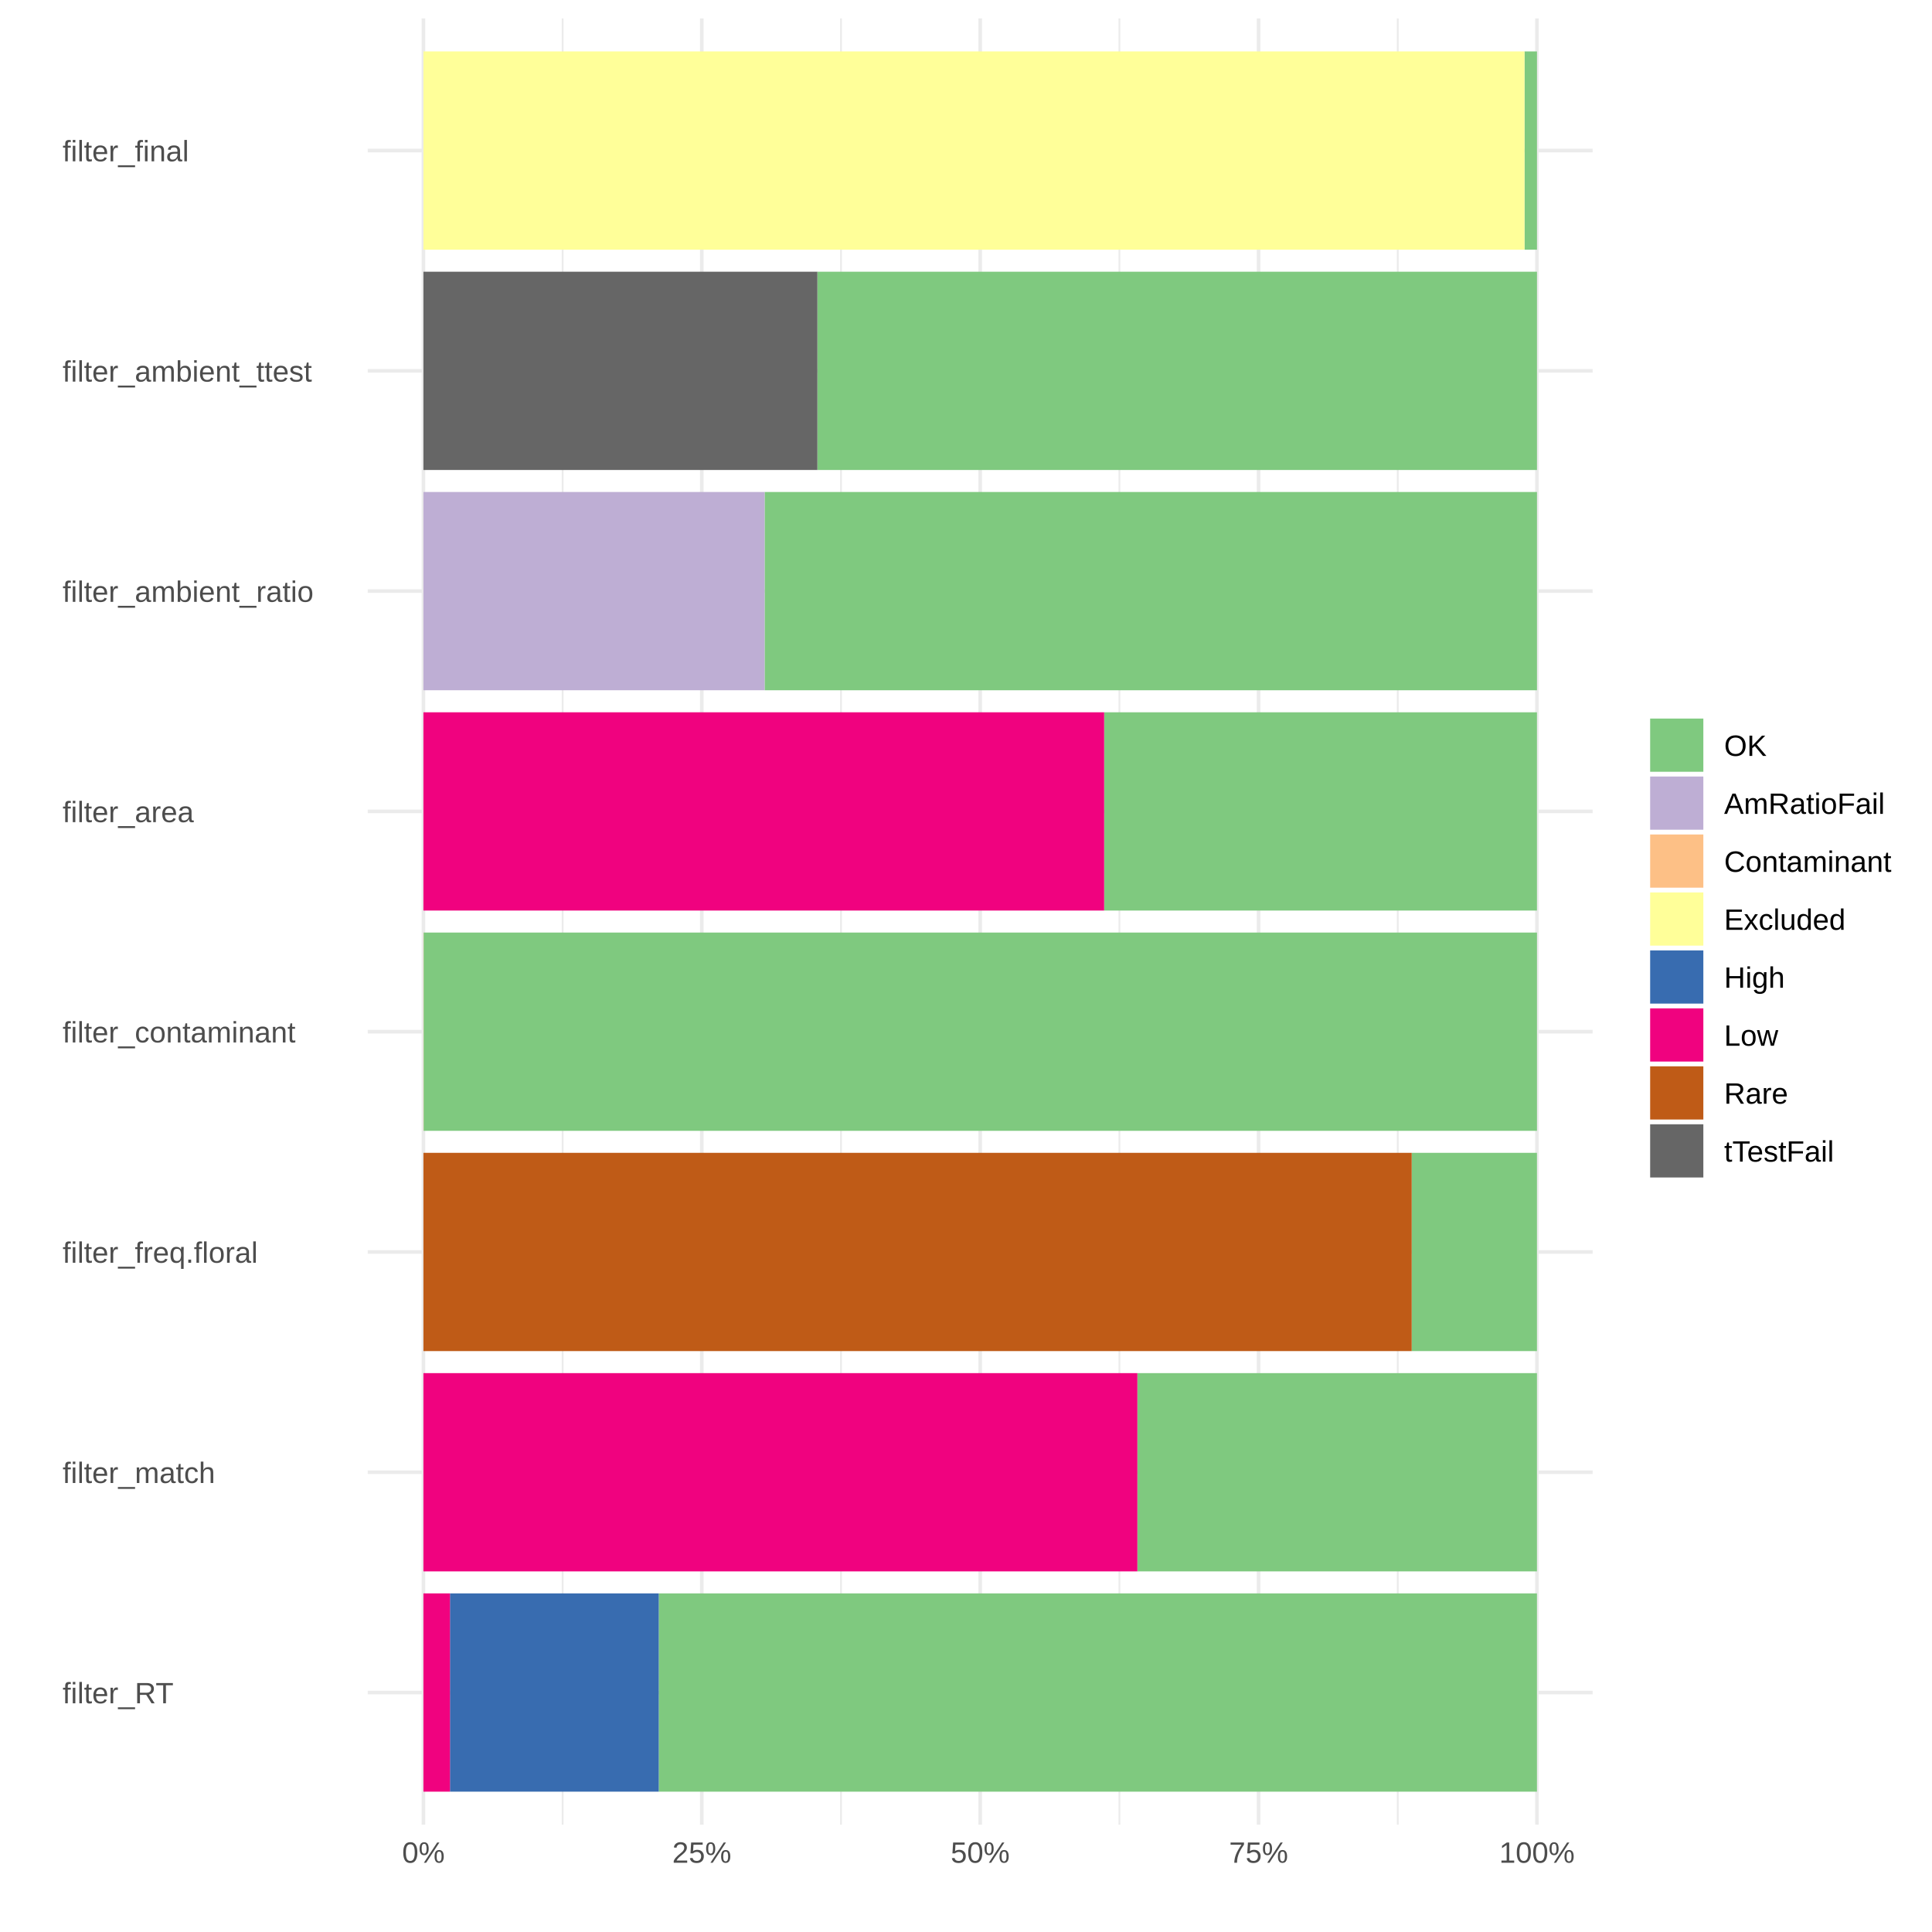
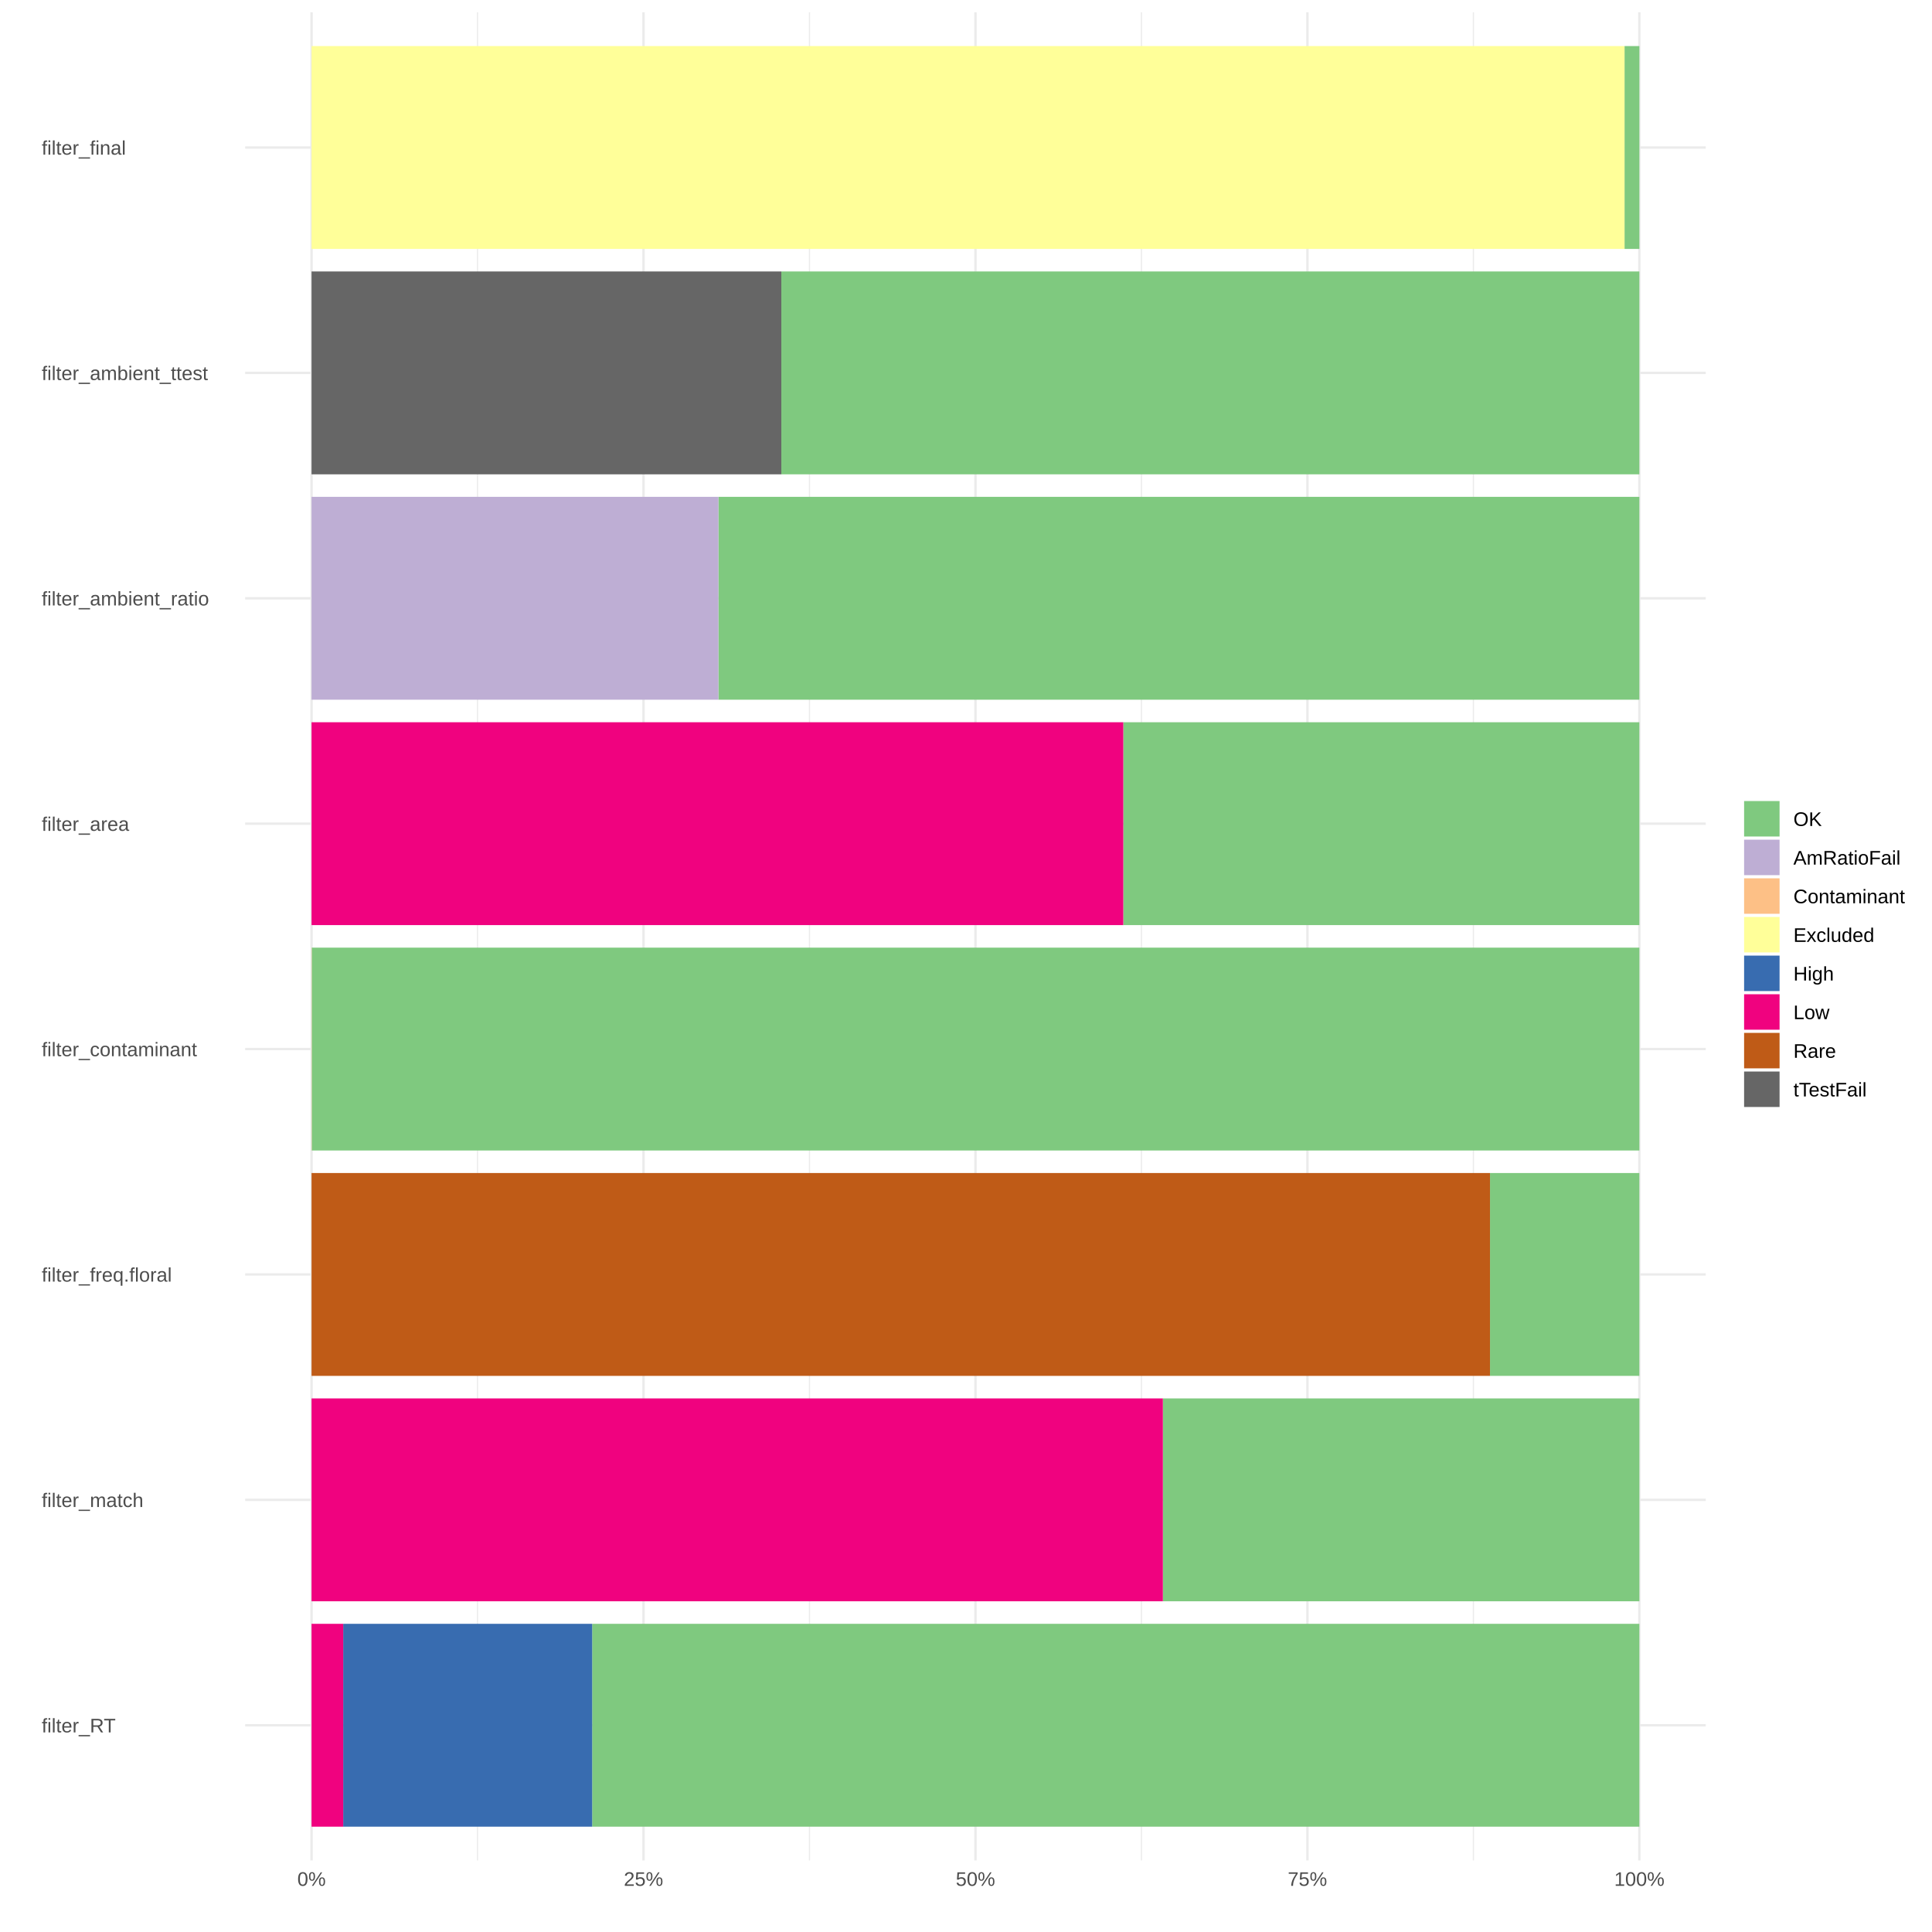
- <svg xmlns="http://www.w3.org/2000/svg" class="svglite" width="576.00pt" height="576.00pt" viewBox="0 0 576.00 576.00">
+ <svg xmlns="http://www.w3.org/2000/svg" class="svglite" width="864.00pt" height="864.00pt" viewBox="0 0 864.00 864.00">
  <defs>
    <style type="text/css">
    .svglite line, .svglite polyline, .svglite polygon, .svglite path, .svglite rect, .svglite circle {
      fill: none;
      stroke: #000000;
      stroke-linecap: round;
      stroke-linejoin: round;
      stroke-miterlimit: 10.00;
    }
    .svglite text {
      white-space: pre;
    }
  </style>
  </defs>
  <rect width="100%" height="100%" style="stroke: none; fill: #FFFFFF;" />
  <defs>
-     <clipPath id="cpMC4wMHw1NzYuMDB8MC4wMHw1NzYuMDA=">
-       <rect x="0.00" y="0.00" width="576.00" height="576.00" />
+     <clipPath id="cpMC4wMHw4NjQuMDB8MC4wMHw4NjQuMDA=">
+       <rect x="0.00" y="0.00" width="864.00" height="864.00" />
    </clipPath>
  </defs>
-   <g clip-path="url(#cpMC4wMHw1NzYuMDB8MC4wMHw1NzYuMDA=)">
+   <g clip-path="url(#cpMC4wMHw4NjQuMDB8MC4wMHw4NjQuMDA=)">
</g>
  <defs>
-     <clipPath id="cpMTA5LjY0fDQ3NC44Mnw1LjQ4fDU0NC4wMQ==">
-       <rect x="109.64" y="5.48" width="365.18" height="538.53" />
+     <clipPath id="cpMTA5LjY0fDc2Mi44Mnw1LjQ4fDgzMi4wMQ==">
+       <rect x="109.64" y="5.48" width="653.18" height="826.53" />
    </clipPath>
  </defs>
-   <g clip-path="url(#cpMTA5LjY0fDQ3NC44Mnw1LjQ4fDU0NC4wMQ==)">
-     <polyline points="167.74,544.01 167.74,5.48 " style="stroke-width: 0.53; stroke: #EBEBEB; stroke-linecap: butt;" />
-     <polyline points="250.73,544.01 250.73,5.48 " style="stroke-width: 0.53; stroke: #EBEBEB; stroke-linecap: butt;" />
-     <polyline points="333.73,544.01 333.73,5.48 " style="stroke-width: 0.53; stroke: #EBEBEB; stroke-linecap: butt;" />
-     <polyline points="416.72,544.01 416.72,5.48 " style="stroke-width: 0.53; stroke: #EBEBEB; stroke-linecap: butt;" />
-     <polyline points="109.64,504.61 474.82,504.61 " style="stroke-width: 1.07; stroke: #EBEBEB; stroke-linecap: butt;" />
-     <polyline points="109.64,438.93 474.82,438.93 " style="stroke-width: 1.07; stroke: #EBEBEB; stroke-linecap: butt;" />
-     <polyline points="109.64,373.26 474.82,373.26 " style="stroke-width: 1.07; stroke: #EBEBEB; stroke-linecap: butt;" />
-     <polyline points="109.64,307.58 474.82,307.58 " style="stroke-width: 1.07; stroke: #EBEBEB; stroke-linecap: butt;" />
-     <polyline points="109.64,241.91 474.82,241.91 " style="stroke-width: 1.07; stroke: #EBEBEB; stroke-linecap: butt;" />
-     <polyline points="109.64,176.23 474.82,176.23 " style="stroke-width: 1.07; stroke: #EBEBEB; stroke-linecap: butt;" />
-     <polyline points="109.64,110.56 474.82,110.56 " style="stroke-width: 1.07; stroke: #EBEBEB; stroke-linecap: butt;" />
-     <polyline points="109.64,44.88 474.82,44.88 " style="stroke-width: 1.07; stroke: #EBEBEB; stroke-linecap: butt;" />
-     <polyline points="126.24,544.01 126.24,5.48 " style="stroke-width: 1.07; stroke: #EBEBEB; stroke-linecap: butt;" />
-     <polyline points="209.23,544.01 209.23,5.48 " style="stroke-width: 1.07; stroke: #EBEBEB; stroke-linecap: butt;" />
-     <polyline points="292.23,544.01 292.23,5.48 " style="stroke-width: 1.07; stroke: #EBEBEB; stroke-linecap: butt;" />
-     <polyline points="375.23,544.01 375.23,5.48 " style="stroke-width: 1.07; stroke: #EBEBEB; stroke-linecap: butt;" />
-     <polyline points="458.22,544.01 458.22,5.48 " style="stroke-width: 1.07; stroke: #EBEBEB; stroke-linecap: butt;" />
-     <rect x="196.40" y="475.05" width="261.82" height="59.11" style="stroke-width: 1.07; stroke: none; stroke-linecap: square; stroke-linejoin: miter; fill: #7FC97F;" />
-     <rect x="134.15" y="475.05" width="62.25" height="59.11" style="stroke-width: 1.07; stroke: none; stroke-linecap: square; stroke-linejoin: miter; fill: #386CB0;" />
-     <rect x="126.24" y="475.05" width="7.91" height="59.11" style="stroke-width: 1.07; stroke: none; stroke-linecap: square; stroke-linejoin: miter; fill: #F0027F;" />
-     <rect x="339.08" y="409.38" width="119.14" height="59.11" style="stroke-width: 1.07; stroke: none; stroke-linecap: square; stroke-linejoin: miter; fill: #7FC97F;" />
-     <rect x="126.24" y="409.38" width="212.85" height="59.11" style="stroke-width: 1.07; stroke: none; stroke-linecap: square; stroke-linejoin: miter; fill: #F0027F;" />
-     <rect x="420.87" y="343.70" width="37.35" height="59.11" style="stroke-width: 1.07; stroke: none; stroke-linecap: square; stroke-linejoin: miter; fill: #7FC97F;" />
-     <rect x="126.24" y="343.70" width="294.64" height="59.11" style="stroke-width: 1.07; stroke: none; stroke-linecap: square; stroke-linejoin: miter; fill: #BF5B17;" />
-     <rect x="126.29" y="278.03" width="331.94" height="59.11" style="stroke-width: 1.07; stroke: none; stroke-linecap: square; stroke-linejoin: miter; fill: #7FC97F;" />
-     <rect x="126.24" y="278.03" width="0.048" height="59.11" style="stroke-width: 1.07; stroke: none; stroke-linecap: square; stroke-linejoin: miter; fill: #FDC086;" />
-     <rect x="329.19" y="212.36" width="129.03" height="59.11" style="stroke-width: 1.07; stroke: none; stroke-linecap: square; stroke-linejoin: miter; fill: #7FC97F;" />
-     <rect x="126.24" y="212.36" width="202.95" height="59.11" style="stroke-width: 1.07; stroke: none; stroke-linecap: square; stroke-linejoin: miter; fill: #F0027F;" />
-     <rect x="227.96" y="146.68" width="230.27" height="59.11" style="stroke-width: 1.07; stroke: none; stroke-linecap: square; stroke-linejoin: miter; fill: #7FC97F;" />
-     <rect x="126.24" y="146.68" width="101.72" height="59.11" style="stroke-width: 1.07; stroke: none; stroke-linecap: square; stroke-linejoin: miter; fill: #BEAED4;" />
-     <rect x="243.69" y="81.01" width="214.54" height="59.11" style="stroke-width: 1.07; stroke: none; stroke-linecap: square; stroke-linejoin: miter; fill: #7FC97F;" />
-     <rect x="126.24" y="81.01" width="117.45" height="59.11" style="stroke-width: 1.07; stroke: none; stroke-linecap: square; stroke-linejoin: miter; fill: #666666;" />
-     <rect x="454.51" y="15.33" width="3.72" height="59.11" style="stroke-width: 1.07; stroke: none; stroke-linecap: square; stroke-linejoin: miter; fill: #7FC97F;" />
-     <rect x="126.24" y="15.33" width="328.27" height="59.11" style="stroke-width: 1.07; stroke: none; stroke-linecap: square; stroke-linejoin: miter; fill: #FFFF99;" />
+   <g clip-path="url(#cpMTA5LjY0fDc2Mi44Mnw1LjQ4fDgzMi4wMQ==)">
+     <polyline points="213.55,832.01 213.55,5.48 " style="stroke-width: 0.53; stroke: #EBEBEB; stroke-linecap: butt;" />
+     <polyline points="362.01,832.01 362.01,5.48 " style="stroke-width: 0.53; stroke: #EBEBEB; stroke-linecap: butt;" />
+     <polyline points="510.46,832.01 510.46,5.48 " style="stroke-width: 0.53; stroke: #EBEBEB; stroke-linecap: butt;" />
+     <polyline points="658.91,832.01 658.91,5.48 " style="stroke-width: 0.53; stroke: #EBEBEB; stroke-linecap: butt;" />
+     <polyline points="109.64,771.54 762.82,771.54 " style="stroke-width: 1.07; stroke: #EBEBEB; stroke-linecap: butt;" />
+     <polyline points="109.64,670.74 762.82,670.74 " style="stroke-width: 1.07; stroke: #EBEBEB; stroke-linecap: butt;" />
+     <polyline points="109.64,569.94 762.82,569.94 " style="stroke-width: 1.07; stroke: #EBEBEB; stroke-linecap: butt;" />
+     <polyline points="109.64,469.14 762.82,469.14 " style="stroke-width: 1.07; stroke: #EBEBEB; stroke-linecap: butt;" />
+     <polyline points="109.64,368.35 762.82,368.35 " style="stroke-width: 1.07; stroke: #EBEBEB; stroke-linecap: butt;" />
+     <polyline points="109.64,267.55 762.82,267.55 " style="stroke-width: 1.07; stroke: #EBEBEB; stroke-linecap: butt;" />
+     <polyline points="109.64,166.75 762.82,166.75 " style="stroke-width: 1.07; stroke: #EBEBEB; stroke-linecap: butt;" />
+     <polyline points="109.64,65.96 762.82,65.96 " style="stroke-width: 1.07; stroke: #EBEBEB; stroke-linecap: butt;" />
+     <polyline points="139.33,832.01 139.33,5.48 " style="stroke-width: 1.07; stroke: #EBEBEB; stroke-linecap: butt;" />
+     <polyline points="287.78,832.01 287.78,5.48 " style="stroke-width: 1.07; stroke: #EBEBEB; stroke-linecap: butt;" />
+     <polyline points="436.23,832.01 436.23,5.48 " style="stroke-width: 1.07; stroke: #EBEBEB; stroke-linecap: butt;" />
+     <polyline points="584.68,832.01 584.68,5.48 " style="stroke-width: 1.07; stroke: #EBEBEB; stroke-linecap: butt;" />
+     <polyline points="733.13,832.01 733.13,5.48 " style="stroke-width: 1.07; stroke: #EBEBEB; stroke-linecap: butt;" />
+     <rect x="264.82" y="726.18" width="468.31" height="90.72" style="stroke-width: 1.07; stroke: none; stroke-linecap: square; stroke-linejoin: miter; fill: #7FC97F;" />
+     <rect x="153.48" y="726.18" width="111.34" height="90.72" style="stroke-width: 1.07; stroke: none; stroke-linecap: square; stroke-linejoin: miter; fill: #386CB0;" />
+     <rect x="139.33" y="726.18" width="14.15" height="90.72" style="stroke-width: 1.07; stroke: none; stroke-linecap: square; stroke-linejoin: miter; fill: #F0027F;" />
+     <rect x="520.04" y="625.38" width="213.10" height="90.72" style="stroke-width: 1.07; stroke: none; stroke-linecap: square; stroke-linejoin: miter; fill: #7FC97F;" />
+     <rect x="139.33" y="625.38" width="380.71" height="90.72" style="stroke-width: 1.07; stroke: none; stroke-linecap: square; stroke-linejoin: miter; fill: #F0027F;" />
+     <rect x="666.33" y="524.58" width="66.80" height="90.72" style="stroke-width: 1.07; stroke: none; stroke-linecap: square; stroke-linejoin: miter; fill: #7FC97F;" />
+     <rect x="139.33" y="524.58" width="527.00" height="90.72" style="stroke-width: 1.07; stroke: none; stroke-linecap: square; stroke-linejoin: miter; fill: #BF5B17;" />
+     <rect x="139.42" y="423.79" width="593.72" height="90.72" style="stroke-width: 1.07; stroke: none; stroke-linecap: square; stroke-linejoin: miter; fill: #7FC97F;" />
+     <rect x="139.33" y="423.79" width="0.086" height="90.72" style="stroke-width: 1.07; stroke: none; stroke-linecap: square; stroke-linejoin: miter; fill: #FDC086;" />
+     <rect x="502.34" y="322.99" width="230.79" height="90.72" style="stroke-width: 1.07; stroke: none; stroke-linecap: square; stroke-linejoin: miter; fill: #7FC97F;" />
+     <rect x="139.33" y="322.99" width="363.01" height="90.72" style="stroke-width: 1.07; stroke: none; stroke-linecap: square; stroke-linejoin: miter; fill: #F0027F;" />
+     <rect x="321.27" y="222.19" width="411.86" height="90.72" style="stroke-width: 1.07; stroke: none; stroke-linecap: square; stroke-linejoin: miter; fill: #7FC97F;" />
+     <rect x="139.33" y="222.19" width="181.94" height="90.72" style="stroke-width: 1.07; stroke: none; stroke-linecap: square; stroke-linejoin: miter; fill: #BEAED4;" />
+     <rect x="349.40" y="121.40" width="383.73" height="90.72" style="stroke-width: 1.07; stroke: none; stroke-linecap: square; stroke-linejoin: miter; fill: #7FC97F;" />
+     <rect x="139.33" y="121.40" width="210.08" height="90.72" style="stroke-width: 1.07; stroke: none; stroke-linecap: square; stroke-linejoin: miter; fill: #666666;" />
+     <rect x="726.49" y="20.60" width="6.65" height="90.72" style="stroke-width: 1.07; stroke: none; stroke-linecap: square; stroke-linejoin: miter; fill: #7FC97F;" />
+     <rect x="139.33" y="20.60" width="587.16" height="90.72" style="stroke-width: 1.07; stroke: none; stroke-linecap: square; stroke-linejoin: miter; fill: #FFFF99;" />
  </g>
-   <g clip-path="url(#cpMC4wMHw1NzYuMDB8MC4wMHw1NzYuMDA=)">
-     <text x="18.66" y="507.82" style="font-size: 8.80px;fill: #4D4D4D; font-family: &quot;Arial&quot;;">filter_RT</text>
-     <text x="18.66" y="442.14" style="font-size: 8.80px;fill: #4D4D4D; font-family: &quot;Arial&quot;;">filter_match</text>
-     <text x="18.66" y="376.47" style="font-size: 8.80px;fill: #4D4D4D; font-family: &quot;Arial&quot;;">filter_freq.floral</text>
-     <text x="18.66" y="310.79" style="font-size: 8.80px;fill: #4D4D4D; font-family: &quot;Arial&quot;;">filter_contaminant</text>
-     <text x="18.66" y="245.12" style="font-size: 8.80px;fill: #4D4D4D; font-family: &quot;Arial&quot;;">filter_area</text>
-     <text x="18.66" y="179.44" style="font-size: 8.80px;fill: #4D4D4D; font-family: &quot;Arial&quot;;">filter_ambient_ratio</text>
-     <text x="18.66" y="113.77" style="font-size: 8.80px;fill: #4D4D4D; font-family: &quot;Arial&quot;;">filter_ambient_ttest</text>
-     <text x="18.66" y="48.09" style="font-size: 8.80px;fill: #4D4D4D; font-family: &quot;Arial&quot;;">filter_final</text>
-     <text x="126.24" y="555.36" text-anchor="middle" style="font-size: 8.80px;fill: #4D4D4D; font-family: &quot;Arial&quot;;">0%</text>
-     <text x="209.23" y="555.36" text-anchor="middle" style="font-size: 8.80px;fill: #4D4D4D; font-family: &quot;Arial&quot;;">25%</text>
-     <text x="292.23" y="555.36" text-anchor="middle" style="font-size: 8.80px;fill: #4D4D4D; font-family: &quot;Arial&quot;;">50%</text>
-     <text x="375.23" y="555.36" text-anchor="middle" style="font-size: 8.80px;fill: #4D4D4D; font-family: &quot;Arial&quot;;">75%</text>
-     <text x="458.22" y="555.36" text-anchor="middle" style="font-size: 8.80px;fill: #4D4D4D; font-family: &quot;Arial&quot;;">100%</text>
-     <rect x="491.97" y="214.23" width="15.86" height="15.86" style="stroke-width: 1.07; stroke: none; stroke-linecap: square; stroke-linejoin: miter; fill: #7FC97F;" />
-     <rect x="491.97" y="231.51" width="15.86" height="15.86" style="stroke-width: 1.07; stroke: none; stroke-linecap: square; stroke-linejoin: miter; fill: #BEAED4;" />
-     <rect x="491.97" y="248.79" width="15.86" height="15.86" style="stroke-width: 1.07; stroke: none; stroke-linecap: square; stroke-linejoin: miter; fill: #FDC086;" />
-     <rect x="491.97" y="266.07" width="15.86" height="15.86" style="stroke-width: 1.07; stroke: none; stroke-linecap: square; stroke-linejoin: miter; fill: #FFFF99;" />
-     <rect x="491.97" y="283.35" width="15.86" height="15.86" style="stroke-width: 1.07; stroke: none; stroke-linecap: square; stroke-linejoin: miter; fill: #386CB0;" />
-     <rect x="491.97" y="300.63" width="15.86" height="15.86" style="stroke-width: 1.07; stroke: none; stroke-linecap: square; stroke-linejoin: miter; fill: #F0027F;" />
-     <rect x="491.97" y="317.91" width="15.86" height="15.86" style="stroke-width: 1.07; stroke: none; stroke-linecap: square; stroke-linejoin: miter; fill: #BF5B17;" />
-     <rect x="491.97" y="335.19" width="15.86" height="15.86" style="stroke-width: 1.07; stroke: none; stroke-linecap: square; stroke-linejoin: miter; fill: #666666;" />
-     <text x="514.02" y="225.37" style="font-size: 8.80px; font-family: &quot;Arial&quot;;">OK</text>
-     <text x="514.02" y="242.65" style="font-size: 8.80px; font-family: &quot;Arial&quot;;">AmRatioFail</text>
-     <text x="514.02" y="259.93" style="font-size: 8.80px; font-family: &quot;Arial&quot;;">Contaminant</text>
-     <text x="514.02" y="277.21" style="font-size: 8.80px; font-family: &quot;Arial&quot;;">Excluded</text>
-     <text x="514.02" y="294.49" style="font-size: 8.80px; font-family: &quot;Arial&quot;;">High</text>
-     <text x="514.02" y="311.77" style="font-size: 8.80px; font-family: &quot;Arial&quot;;">Low</text>
-     <text x="514.02" y="329.05" style="font-size: 8.80px; font-family: &quot;Arial&quot;;">Rare</text>
-     <text x="514.02" y="346.33" style="font-size: 8.80px; font-family: &quot;Arial&quot;;">tTestFail</text>
+   <g clip-path="url(#cpMC4wMHw4NjQuMDB8MC4wMHw4NjQuMDA=)">
+     <text x="18.66" y="774.74" style="font-size: 8.80px;fill: #4D4D4D; font-family: &quot;Arial&quot;;">filter_RT</text>
+     <text x="18.66" y="673.95" style="font-size: 8.80px;fill: #4D4D4D; font-family: &quot;Arial&quot;;">filter_match</text>
+     <text x="18.66" y="573.15" style="font-size: 8.80px;fill: #4D4D4D; font-family: &quot;Arial&quot;;">filter_freq.floral</text>
+     <text x="18.66" y="472.35" style="font-size: 8.80px;fill: #4D4D4D; font-family: &quot;Arial&quot;;">filter_contaminant</text>
+     <text x="18.66" y="371.56" style="font-size: 8.80px;fill: #4D4D4D; font-family: &quot;Arial&quot;;">filter_area</text>
+     <text x="18.66" y="270.76" style="font-size: 8.80px;fill: #4D4D4D; font-family: &quot;Arial&quot;;">filter_ambient_ratio</text>
+     <text x="18.66" y="169.96" style="font-size: 8.80px;fill: #4D4D4D; font-family: &quot;Arial&quot;;">filter_ambient_ttest</text>
+     <text x="18.66" y="69.17" style="font-size: 8.80px;fill: #4D4D4D; font-family: &quot;Arial&quot;;">filter_final</text>
+     <text x="139.33" y="843.36" text-anchor="middle" style="font-size: 8.80px;fill: #4D4D4D; font-family: &quot;Arial&quot;;">0%</text>
+     <text x="287.78" y="843.36" text-anchor="middle" style="font-size: 8.80px;fill: #4D4D4D; font-family: &quot;Arial&quot;;">25%</text>
+     <text x="436.23" y="843.36" text-anchor="middle" style="font-size: 8.80px;fill: #4D4D4D; font-family: &quot;Arial&quot;;">50%</text>
+     <text x="584.68" y="843.36" text-anchor="middle" style="font-size: 8.80px;fill: #4D4D4D; font-family: &quot;Arial&quot;;">75%</text>
+     <text x="733.13" y="843.36" text-anchor="middle" style="font-size: 8.80px;fill: #4D4D4D; font-family: &quot;Arial&quot;;">100%</text>
+     <rect x="779.97" y="358.23" width="15.86" height="15.86" style="stroke-width: 1.07; stroke: none; stroke-linecap: square; stroke-linejoin: miter; fill: #7FC97F;" />
+     <rect x="779.97" y="375.51" width="15.86" height="15.86" style="stroke-width: 1.07; stroke: none; stroke-linecap: square; stroke-linejoin: miter; fill: #BEAED4;" />
+     <rect x="779.97" y="392.79" width="15.86" height="15.86" style="stroke-width: 1.07; stroke: none; stroke-linecap: square; stroke-linejoin: miter; fill: #FDC086;" />
+     <rect x="779.97" y="410.07" width="15.86" height="15.86" style="stroke-width: 1.07; stroke: none; stroke-linecap: square; stroke-linejoin: miter; fill: #FFFF99;" />
+     <rect x="779.97" y="427.35" width="15.86" height="15.86" style="stroke-width: 1.07; stroke: none; stroke-linecap: square; stroke-linejoin: miter; fill: #386CB0;" />
+     <rect x="779.97" y="444.63" width="15.86" height="15.86" style="stroke-width: 1.07; stroke: none; stroke-linecap: square; stroke-linejoin: miter; fill: #F0027F;" />
+     <rect x="779.97" y="461.91" width="15.86" height="15.86" style="stroke-width: 1.07; stroke: none; stroke-linecap: square; stroke-linejoin: miter; fill: #BF5B17;" />
+     <rect x="779.97" y="479.19" width="15.86" height="15.86" style="stroke-width: 1.07; stroke: none; stroke-linecap: square; stroke-linejoin: miter; fill: #666666;" />
+     <text x="802.02" y="369.37" style="font-size: 8.80px; font-family: &quot;Arial&quot;;">OK</text>
+     <text x="802.02" y="386.65" style="font-size: 8.80px; font-family: &quot;Arial&quot;;">AmRatioFail</text>
+     <text x="802.02" y="403.93" style="font-size: 8.80px; font-family: &quot;Arial&quot;;">Contaminant</text>
+     <text x="802.02" y="421.21" style="font-size: 8.80px; font-family: &quot;Arial&quot;;">Excluded</text>
+     <text x="802.02" y="438.49" style="font-size: 8.80px; font-family: &quot;Arial&quot;;">High</text>
+     <text x="802.02" y="455.77" style="font-size: 8.80px; font-family: &quot;Arial&quot;;">Low</text>
+     <text x="802.02" y="473.05" style="font-size: 8.80px; font-family: &quot;Arial&quot;;">Rare</text>
+     <text x="802.02" y="490.33" style="font-size: 8.80px; font-family: &quot;Arial&quot;;">tTestFail</text>
  </g>
</svg>
